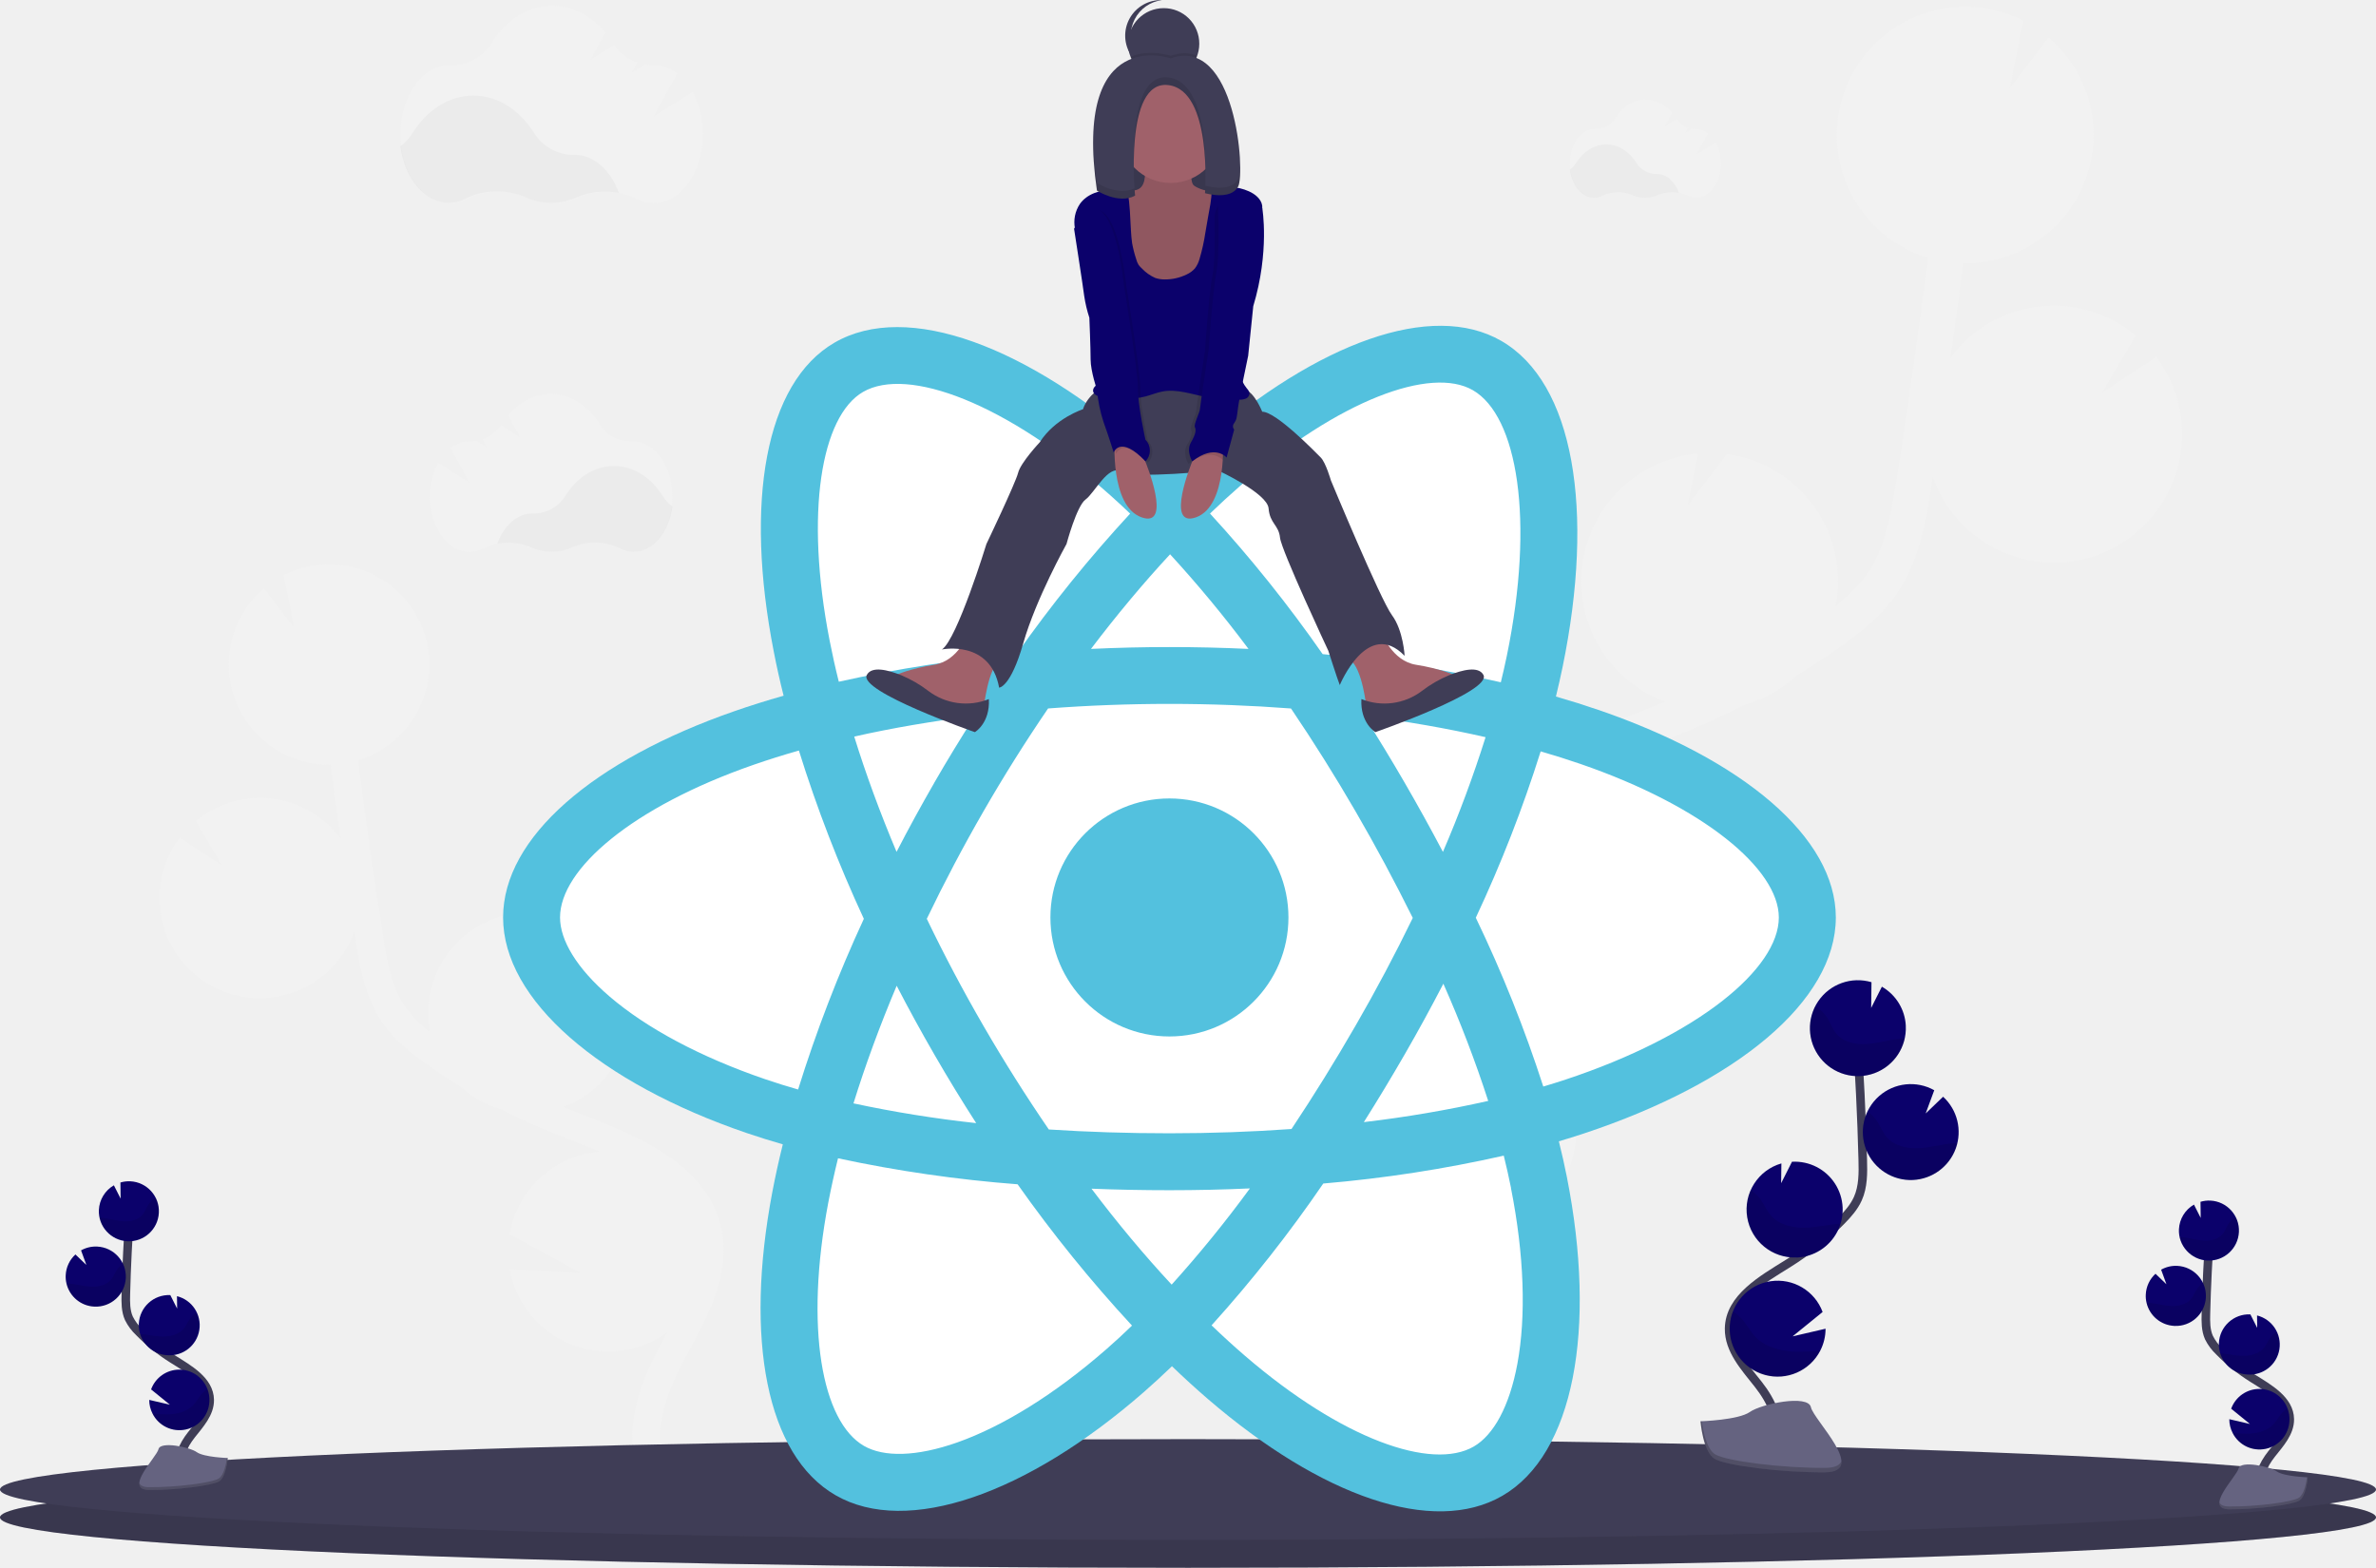
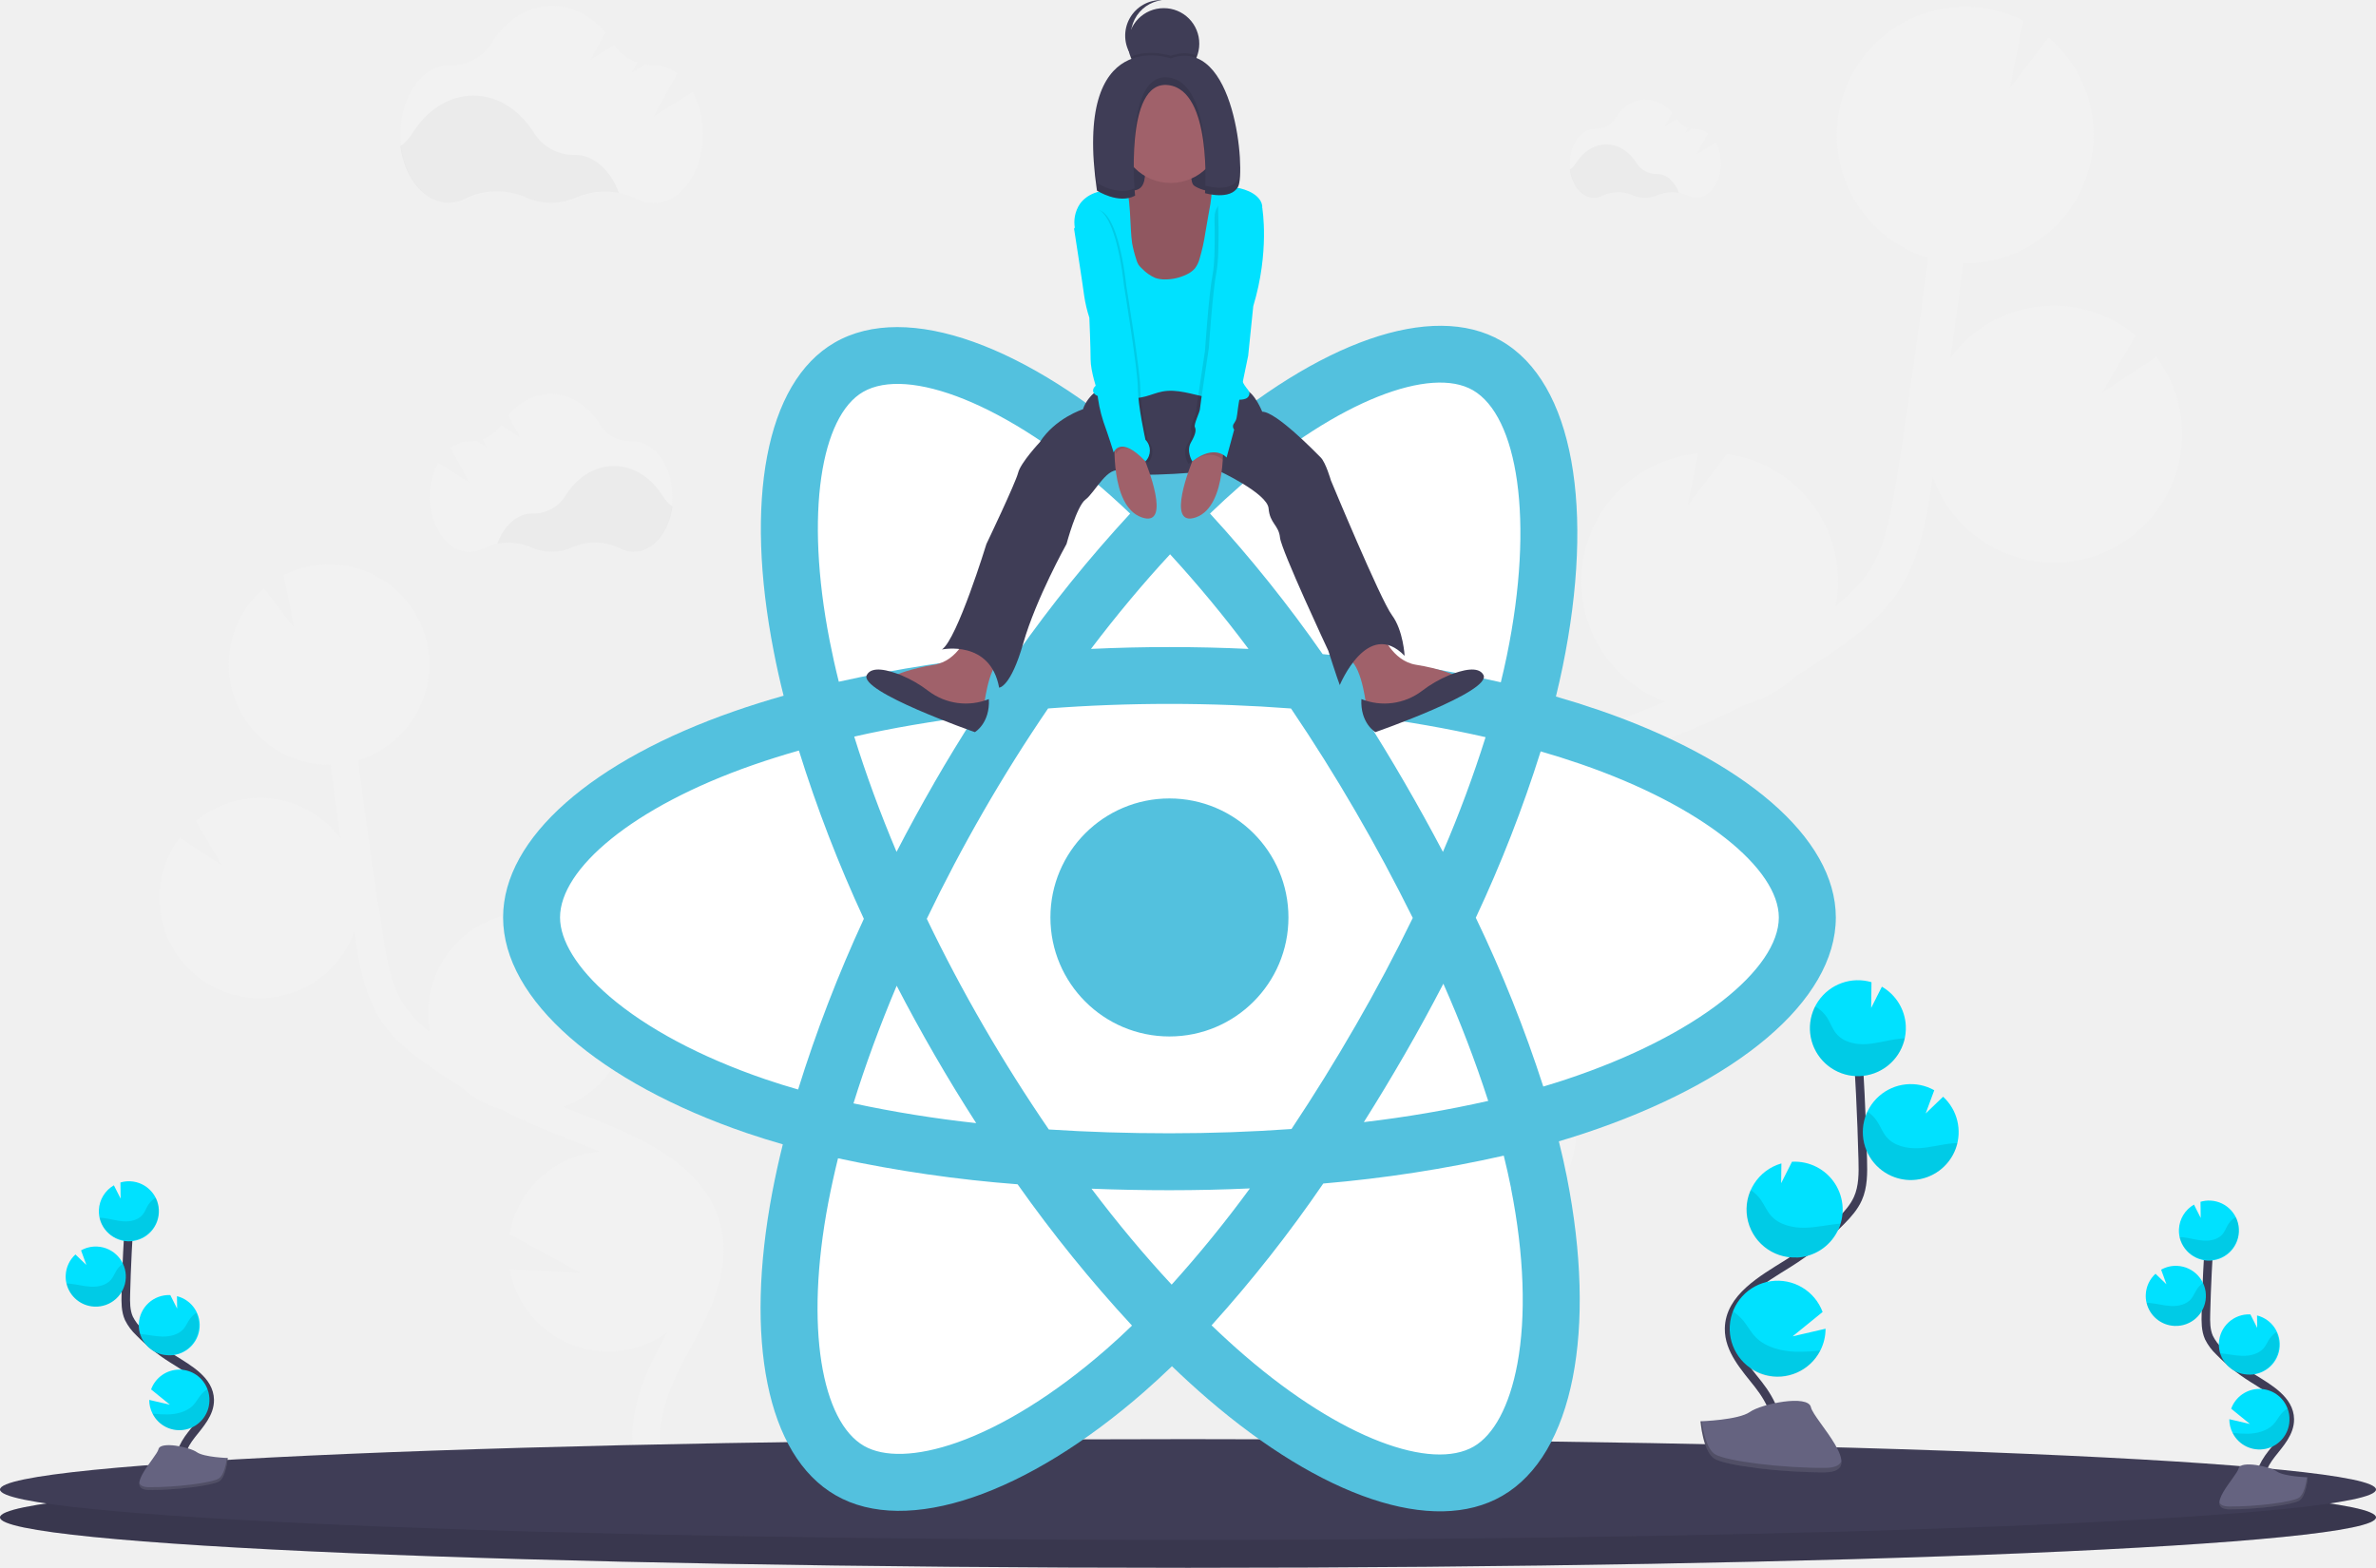
<svg xmlns="http://www.w3.org/2000/svg" id="a75d69e6-d07c-4db3-9c83-72b2470e5561" data-name="Layer 1" width="1108" height="731.18" viewBox="0 0 1108 731.18">
  <path d="M813.68,415.2l6.89-2.7c.66-.26,1.31-.54,2-.81a59.85,59.85,0,0,1,15.28-115.77l-4.8,24.2,18.22-23.92.16,0a59.87,59.87,0,0,1,51.16,67.45c-.15,1.13-.39,2.23-.6,3.34,5.61-4.43,10.87-9.32,14.81-15,8-11.54,10.71-25.76,13.47-43.17,5.47-34.48,10.4-69.34,14.84-104.18a59.83,59.83,0,0,1-42-65.36c.25-1.82.6-3.59,1-5.34.1-.44.2-.88.31-1.31.43-1.69.91-3.35,1.47-5,.09-.27.21-.52.3-.78.5-1.37,1-2.72,1.65-4,.22-.5.44-1,.67-1.47.69-1.43,1.42-2.83,2.22-4.19.27-.45.56-.88.83-1.33.62-1,1.27-2,1.94-2.93.36-.5.71-1,1.08-1.49l.27-.39,0,0a59.81,59.81,0,0,1,74.64-17l-6.24,31.49,18-23.64a59.5,59.5,0,0,1,16.32,68.62h.07c-.17.4-.38.78-.55,1.18-.33.74-.67,1.47-1,2.2-.46.93-1,1.84-1.45,2.74-.38.68-.75,1.36-1.16,2-.59,1-1.23,1.9-1.87,2.83-.38.54-.73,1.1-1.12,1.63-1,1.39-2.12,2.72-3.26,4-.4.45-.83.86-1.25,1.3-.81.86-1.62,1.71-2.48,2.52-.53.5-1.09,1-1.64,1.46-.79.7-1.6,1.38-2.43,2-.59.47-1.19.92-1.79,1.36-.87.63-1.75,1.22-2.64,1.81-.6.39-1.2.78-1.81,1.15-1,.61-2.05,1.17-3.1,1.72-.53.27-1,.57-1.59.83-1.58.77-3.2,1.48-4.85,2.11-.31.12-.64.21-.95.32-1.38.5-2.77,1-4.18,1.35-.61.17-1.23.31-1.85.46-1.15.28-2.31.54-3.48.76q-1,.18-2.07.33c-1.15.17-2.31.3-3.48.4-.69.06-1.37.12-2.07.16-1.26.06-2.53.07-3.8.06a2.08,2.08,0,0,0-.25,0q-2.82,22-5.92,44A59.82,59.82,0,0,1,1042,240.88l-15.68,26.58,25.21-16.59a59.68,59.68,0,0,1,11.5,44.16,58.76,58.76,0,0,1-4.5,15.94,59.83,59.83,0,0,1-111.19-4c-.23,1.48-.45,3-.68,4.46-2.44,15.35-5.47,34.46-16.23,50-7.29,10.56-17.33,18.36-27.09,25.22q-9.52,6.7-19.48,12.77a59.85,59.85,0,0,1-24.53,13.74q-16,8.19-32.69,14.81l-6.95,2.72c-6.25,2.44-12.65,4.94-19,7.6,1,.09,2,.17,3,.3a59.9,59.9,0,0,1,50.86,49.05l-42.31,23.11,42.18-1.89A59.16,59.16,0,0,1,843,534.54a59.87,59.87,0,0,1-82.7,11.74l2.1,3.91c1.4,2.58,2.78,5.15,4.12,7.7,18.33,34.74,19.66,64.74,3.75,84.49l-13-10.45c15.49-19.22,3.2-49.77-5.5-66.27-1.32-2.5-2.68-5-4-7.56C736,536.27,722.65,511.53,728,485.2,736,445.5,779.05,428.7,813.68,415.2Z" transform="translate(-46 -84.41)" fill="#f2f2f2" />
  <path d="M315.6,603.42l-5.38-2.11c-.52-.2-1-.43-1.54-.63a46.75,46.75,0,0,0-11.94-90.42l3.75,18.9-14.22-18.68h-.13a46.76,46.76,0,0,0-40,52.68c.12.89.31,1.74.47,2.61a55.84,55.84,0,0,1-11.56-11.73c-6.23-9-8.37-20.12-10.53-33.71C220.29,493.4,216.45,466.18,213,439a46.72,46.72,0,0,0,32.77-51.05c-.2-1.42-.47-2.8-.79-4.17l-.24-1c-.34-1.32-.71-2.62-1.15-3.88-.07-.21-.16-.41-.24-.61-.39-1.07-.82-2.12-1.28-3.15-.18-.38-.35-.77-.53-1.15-.54-1.11-1.11-2.2-1.73-3.26-.21-.36-.44-.7-.65-1-.49-.78-1-1.55-1.52-2.29-.28-.39-.55-.79-.84-1.17l-.21-.3h0a46.76,46.76,0,0,0-58.29-13.32l4.88,24.6-14.07-18.46a46.48,46.48,0,0,0-12.75,53.59h-.05c.13.31.29.61.43.92.26.58.52,1.15.8,1.72q.54,1.08,1.14,2.13c.29.54.58,1.07.9,1.59.46.75,1,1.48,1.46,2.21.3.42.57.86.88,1.27.8,1.08,1.65,2.12,2.54,3.13.31.35.65.67,1,1,.63.67,1.27,1.33,1.94,2,.41.4.85.77,1.28,1.14q.93.83,1.89,1.59c.46.36.93.71,1.4,1.06.68.49,1.37,1,2.06,1.41.47.31.94.61,1.42.9.79.48,1.6.91,2.42,1.34.42.22.82.45,1.24.66,1.24.6,2.5,1.15,3.79,1.64.24.1.5.16.74.25,1.07.39,2.16.75,3.27,1.06.47.13,1,.24,1.44.35.9.22,1.8.43,2.72.6l1.61.26c.9.13,1.81.23,2.72.31.54.05,1.07.09,1.62.12,1,.05,2,.06,3,.05h.19q2.2,17.22,4.62,34.41a46.71,46.71,0,0,0-67.48-8.14L149.49,488l-19.68-12.95a46.57,46.57,0,0,0-9,34.49A45.8,45.8,0,0,0,124.34,522a46.73,46.73,0,0,0,86.84-3.12c.18,1.15.35,2.32.53,3.48,1.9,12,4.27,26.92,12.67,39.08,5.7,8.24,13.54,14.33,21.16,19.69q7.44,5.24,15.21,10a46.88,46.88,0,0,0,19.16,10.74c8.32,4.26,16.84,8.14,25.54,11.56l5.42,2.13c4.88,1.9,9.88,3.85,14.81,5.93-.78.07-1.57.13-2.36.24A46.77,46.77,0,0,0,283.6,660l33,18-32.94-1.47a46.78,46.78,0,0,0,73.57,29.2c-.55,1-1.09,2-1.64,3.05-1.09,2-2.17,4-3.22,6-14.31,27.13-15.35,50.57-2.92,66l10.13-8.16c-12.1-15-2.5-38.87,4.3-51.76,1-1.95,2.09-3.92,3.16-5.9,9.19-17,19.61-36.37,15.46-56.94C376.29,627.08,342.64,614,315.6,603.42Z" transform="translate(-46 -84.41)" fill="#f2f2f2" />
  <ellipse cx="554" cy="707.68" rx="554" ry="23.5" fill="#3f3d56" />
  <ellipse cx="554" cy="707.68" rx="554" ry="23.5" opacity="0.1" />
  <ellipse cx="554" cy="694.68" rx="554" ry="23.5" fill="#3f3d56" />
  <path d="M131,770.73c-3-5.51.4-12.26,4.28-17.18s8.61-10,8.51-16.29c-.14-9-9.7-14.31-17.33-19.08a84.78,84.78,0,0,1-15.56-12.51,23,23,0,0,1-4.78-6.4c-1.58-3.52-1.53-7.52-1.43-11.38q.5-19.26,1.9-38.48" transform="translate(-46 -84.41)" fill="none" stroke="#3f3d56" stroke-miterlimit="10" stroke-width="4" />
-   <path d="M92.11,648.7a14,14,0,0,1,7-11.49l3.14,6.21-.09-7.52a13.86,13.86,0,0,1,4.62-.56A14,14,0,1,1,92.11,648.7Z" transform="translate(-46 -84.41)" fill="#0b016b" />
-   <path d="M117.14,743.7a14,14,0,0,0,26.5-5.76,13.82,13.82,0,0,0-.91-5.69,14,14,0,0,0-26.27.15l8.77,7.13-9.64-2.24A13.89,13.89,0,0,0,117.14,743.7Z" transform="translate(-46 -84.41)" fill="#0b016b" />
-   <path d="M124.07,716.45a14,14,0,0,0,4.46-27.54l.07,5.79-3.18-6.29h0a14,14,0,0,0-1.31,28.05Z" transform="translate(-46 -84.41)" fill="#0b016b" />
-   <path d="M90,693.78a14,14,0,0,0,1.32-28,13.88,13.88,0,0,0-7.52,1.78l2.48,6.8-5.11-4.9a14,14,0,0,0-4.53,9.69A13.33,13.33,0,0,0,77,683,14,14,0,0,0,90,693.78Z" transform="translate(-46 -84.41)" fill="#0b016b" />
+   <path d="M92.11,648.7a14,14,0,0,1,7-11.49l3.14,6.21-.09-7.52a13.86,13.86,0,0,1,4.62-.56A14,14,0,1,1,92.11,648.7Z" transform="translate(-46 -84.41)" fill="#00e1ff" />
+   <path d="M117.14,743.7a14,14,0,0,0,26.5-5.76,13.82,13.82,0,0,0-.91-5.69,14,14,0,0,0-26.27.15l8.77,7.13-9.64-2.24A13.89,13.89,0,0,0,117.14,743.7Z" transform="translate(-46 -84.41)" fill="#00e1ff" />
+   <path d="M124.07,716.45a14,14,0,0,0,4.46-27.54l.07,5.79-3.18-6.29h0a14,14,0,0,0-1.31,28.05Z" transform="translate(-46 -84.41)" fill="#00e1ff" />
+   <path d="M90,693.78a14,14,0,0,0,1.32-28,13.88,13.88,0,0,0-7.52,1.78l2.48,6.8-5.11-4.9a14,14,0,0,0-4.53,9.69A13.33,13.33,0,0,0,77,683,14,14,0,0,0,90,693.78Z" transform="translate(-46 -84.41)" fill="#00e1ff" />
  <path d="M94,652.44c3.24.36,6.39,1.37,9.64,1.57s6.82-.58,8.88-3.1c1.11-1.37,1.66-3.09,2.59-4.57a10.08,10.08,0,0,1,3.54-3.33,14,14,0,1,1-26.24,9.32C92.94,652.35,93.47,652.39,94,652.44Z" transform="translate(-46 -84.41)" opacity="0.1" />
  <path d="M90,693.78a14,14,0,0,0,13.35-20,10.4,10.4,0,0,0-2.82,2.83c-1,1.51-1.61,3.25-2.78,4.64-2.19,2.57-5.92,3.41-9.31,3.25s-6.66-1.11-10-1.42c-.47,0-.94-.08-1.41-.09A14,14,0,0,0,90,693.78Z" transform="translate(-46 -84.41)" opacity="0.1" />
  <path d="M124.07,716.45a14,14,0,0,0,13.47-19.76,11.36,11.36,0,0,0-3,2.85c-1.09,1.54-1.77,3.31-3,4.73-2.36,2.64-6.34,3.57-9.93,3.48s-6.82-.93-10.28-1.19A14,14,0,0,0,124.07,716.45Z" transform="translate(-46 -84.41)" opacity="0.1" />
  <path d="M117.14,743.7a14,14,0,0,0,26.5-5.76,13.82,13.82,0,0,0-.91-5.69,14,14,0,0,0-3.08,2.74c-1.34,1.63-2.21,3.47-3.76,5-2.87,2.82-7.5,4-11.62,4.09A62.35,62.35,0,0,1,117.14,743.7Z" transform="translate(-46 -84.41)" opacity="0.1" />
  <path d="M152.19,764.39s-11.08-.34-14.41-2.72-17-5.22-17.87-1.4-16.65,19-4.14,19.06,29.06-2,32.39-4S152.19,764.39,152.19,764.39Z" transform="translate(-46 -84.41)" fill="#656380" />
  <path d="M115.54,778c12.51.1,29.06-2,32.4-4,2.53-1.54,3.54-7.09,3.88-9.65l.37,0s-.7,8.93-4,11-19.89,4.08-32.39,4c-3.61,0-4.86-1.31-4.79-3.22C111.48,777.26,112.86,778,115.54,778Z" transform="translate(-46 -84.41)" opacity="0.2" />
  <path d="M1101,779.73c-3-5.51.4-12.26,4.28-17.18s8.61-10,8.51-16.29c-.14-9-9.7-14.31-17.33-19.08a84.78,84.78,0,0,1-15.56-12.51,23,23,0,0,1-4.78-6.4c-1.58-3.52-1.53-7.52-1.43-11.38q.49-19.26,1.9-38.48" transform="translate(-46 -84.41)" fill="none" stroke="#3f3d56" stroke-miterlimit="10" stroke-width="4" />
-   <path d="M1062.11,657.7a14,14,0,0,1,7-11.49l3.14,6.21-.09-7.52a13.86,13.86,0,0,1,4.62-.56,14,14,0,1,1-14.68,13.36Z" transform="translate(-46 -84.41)" fill="#0b016b" />
-   <path d="M1087.14,752.7a14,14,0,0,0,26.5-5.76,13.82,13.82,0,0,0-.91-5.69,14,14,0,0,0-26.27.15l8.77,7.13-9.64-2.24A13.89,13.89,0,0,0,1087.14,752.7Z" transform="translate(-46 -84.41)" fill="#0b016b" />
-   <path d="M1094.07,725.45a14,14,0,0,0,4.46-27.54l.07,5.79-3.18-6.29h0a14,14,0,0,0-1.31,28.05Z" transform="translate(-46 -84.41)" fill="#0b016b" />
-   <path d="M1060,702.78a14,14,0,0,0,1.32-28,13.88,13.88,0,0,0-7.52,1.78l2.48,6.8-5.11-4.9a14,14,0,0,0-4.53,9.69A13.33,13.33,0,0,0,1047,692,14,14,0,0,0,1060,702.78Z" transform="translate(-46 -84.41)" fill="#0b016b" />
+   <path d="M1062.11,657.7a14,14,0,0,1,7-11.49l3.14,6.21-.09-7.52a13.86,13.86,0,0,1,4.62-.56,14,14,0,1,1-14.68,13.36Z" transform="translate(-46 -84.41)" fill="#00e1ff" />
+   <path d="M1087.14,752.7a14,14,0,0,0,26.5-5.76,13.82,13.82,0,0,0-.91-5.69,14,14,0,0,0-26.27.15l8.77,7.13-9.64-2.24A13.89,13.89,0,0,0,1087.14,752.7Z" transform="translate(-46 -84.41)" fill="#00e1ff" />
+   <path d="M1094.07,725.45a14,14,0,0,0,4.46-27.54l.07,5.79-3.18-6.29h0a14,14,0,0,0-1.31,28.05Z" transform="translate(-46 -84.41)" fill="#00e1ff" />
+   <path d="M1060,702.78a14,14,0,0,0,1.32-28,13.88,13.88,0,0,0-7.52,1.78l2.48,6.8-5.11-4.9a14,14,0,0,0-4.53,9.69A13.33,13.33,0,0,0,1047,692,14,14,0,0,0,1060,702.78Z" transform="translate(-46 -84.41)" fill="#00e1ff" />
  <path d="M1064,661.44c3.24.36,6.39,1.37,9.64,1.57s6.82-.58,8.88-3.1c1.11-1.37,1.66-3.09,2.59-4.57a10.08,10.08,0,0,1,3.54-3.33,14,14,0,1,1-26.24,9.32C1062.94,661.35,1063.47,661.39,1064,661.44Z" transform="translate(-46 -84.41)" opacity="0.1" />
  <path d="M1060,702.78a14,14,0,0,0,13.35-20,10.4,10.4,0,0,0-2.82,2.83c-1,1.51-1.61,3.25-2.78,4.64-2.19,2.57-5.92,3.41-9.31,3.25s-6.66-1.11-10-1.42c-.47,0-.94-.08-1.41-.09A14,14,0,0,0,1060,702.78Z" transform="translate(-46 -84.41)" opacity="0.1" />
  <path d="M1094.07,725.45a14,14,0,0,0,13.47-19.76,11.36,11.36,0,0,0-3,2.85c-1.09,1.54-1.77,3.31-3,4.73-2.36,2.64-6.34,3.57-9.93,3.48s-6.82-.93-10.28-1.19A14,14,0,0,0,1094.07,725.45Z" transform="translate(-46 -84.41)" opacity="0.1" />
  <path d="M1087.14,752.7a14,14,0,0,0,26.5-5.76,13.82,13.82,0,0,0-.91-5.69,14,14,0,0,0-3.08,2.74c-1.34,1.63-2.21,3.47-3.76,5-2.87,2.82-7.5,4-11.62,4.09A62.35,62.35,0,0,1,1087.14,752.7Z" transform="translate(-46 -84.41)" opacity="0.1" />
  <path d="M1122.19,773.39s-11.08-.34-14.41-2.72-17-5.22-17.87-1.4-16.65,19-4.14,19.06,29.06-2,32.39-4S1122.19,773.39,1122.19,773.39Z" transform="translate(-46 -84.41)" fill="#656380" />
  <path d="M1085.54,787c12.51.1,29.06-2,32.4-4,2.53-1.54,3.54-7.09,3.88-9.65l.37,0s-.7,8.93-4,11-19.89,4.08-32.39,4c-3.61,0-4.86-1.31-4.79-3.22C1081.48,786.26,1082.86,787,1085.54,787Z" transform="translate(-46 -84.41)" opacity="0.2" />
  <path d="M791.57,415.56q-9.92-3.4-20-6.3,1.66-6.79,3.09-13.65c15.14-73.51,5.24-132.73-28.57-152.22-32.42-18.7-85.44.8-139,47.39q-7.92,6.92-15.47,14.2-5.07-4.85-10.3-9.51C525.21,245.64,469,224.65,435.18,244.2c-32.39,18.75-42,74.42-28.35,144.09q2,10.35,4.59,20.58c-7.95,2.26-15.64,4.67-23,7.24C322.63,439,280.61,475,280.61,512.29c0,38.51,45.11,77.14,113.64,100.56q8.34,2.83,16.8,5.26-2.74,11-4.88,22.18c-13,68.46-2.84,122.82,29.46,141.45C469,801,525,781.2,579.52,733.54c4.31-3.77,8.63-7.77,13-11.95q8.18,7.89,16.79,15.32c52.82,45.45,105,63.81,137.26,45.12,33.33-19.29,44.16-77.69,30.1-148.73q-1.6-8.14-3.73-16.61,5.91-1.74,11.56-3.61c71.24-23.6,117.6-61.76,117.6-100.79,0-37.43-43.38-73.62-110.5-96.73Z" transform="translate(-46 -84.41)" fill="#53c1de" />
  <path d="M776.12,587.88c-3.4,1.13-6.88,2.21-10.44,3.27a621.6,621.6,0,0,0-31.47-78.73,623.06,623.06,0,0,0,30.25-77.58c6.35,1.84,12.53,3.78,18.47,5.83,57.51,19.79,92.59,49.06,92.59,71.62,0,24-37.89,55.21-99.4,75.59ZM750.6,638.46c6.22,31.41,7.1,59.81,3,82-3.7,19.95-11.14,33.25-20.34,38.58-19.59,11.33-61.47-3.4-106.64-42.27q-7.77-6.69-15.63-14.25a624.23,624.23,0,0,0,52.09-66.14,620.2,620.2,0,0,0,84.17-13q1.9,7.68,3.37,15ZM492.48,757.1c-19.14,6.76-34.38,6.95-43.59,1.64-19.6-11.31-27.75-55-16.63-113.5q2-10.37,4.53-20.63a625.79,625.79,0,0,0,83.75,12.13,645.09,645.09,0,0,0,53.35,65.9q-5.79,5.61-11.84,10.91c-24.11,21.08-48.28,36-69.57,43.55ZM402.84,587.73c-30.31-10.36-55.33-23.82-72.49-38.5-15.41-13.2-23.19-26.31-23.19-36.94,0-22.63,33.74-51.5,90-71.11q10.6-3.69,21.39-6.73a637.08,637.08,0,0,0,30.29,78.48,646.29,646.29,0,0,0-30.66,79.6Q410.44,590.32,402.84,587.73Zm30.05-204.54c-11.68-59.69-3.93-104.72,15.59-116,20.79-12,66.76,5.12,115.22,48.15,3.1,2.75,6.21,5.63,9.32,8.6a635.89,635.89,0,0,0-52.93,65.52,648.42,648.42,0,0,0-82.93,12.89q-2.39-9.52-4.27-19.15ZM701,449.38q-9.11-15.74-18.89-31.08c19.83,2.51,38.82,5.83,56.66,9.91a565.54,565.54,0,0,1-19.89,53.51q-8.61-16.35-17.88-32.34ZM591.64,342.91a569.3,569.3,0,0,1,36.57,44.14q-36.71-1.73-73.45,0c12.07-15.92,24.44-30.72,36.88-44.13Zm-110,106.65q-9.15,15.87-17.55,32.14c-7.73-18.33-14.34-36.36-19.74-53.77,17.73-4,36.64-7.21,56.34-9.68Q490.77,433.69,481.62,449.56Zm19.61,158.65A564.64,564.64,0,0,1,444,599c5.49-17.71,12.25-36.13,20.15-54.86q8.43,16.29,17.61,32.16Q491.1,592.49,501.23,608.21Zm91.14,75.33C579.79,670,567.24,655,555,638.79q17.85.71,36.36.71,19,0,37.51-.84A563.94,563.94,0,0,1,592.37,683.54ZM719.08,543.19A562.82,562.82,0,0,1,740,597.85a561.35,561.35,0,0,1-58,9.89q9.85-15.63,19.08-31.63,9.38-16.26,18-32.92Zm-41,19.66q-14.12,24.52-29.81,48.1c-18.44,1.32-37.49,2-56.91,2s-38.15-.6-56.27-1.78Q519,587.67,504.7,563t-26.51-50.08q12.27-25.53,26.43-50.1h0q14.14-24.56,30.13-48c18.49-1.4,37.43-2.13,56.59-2.13s38.22.74,56.69,2.14q15.81,23.37,30,47.81t26.79,49.87q-12.45,25.62-26.71,50.3Zm54.77-296.46c20.81,12,28.9,60.4,15.83,123.87q-1.29,6.19-2.8,12.35a635.74,635.74,0,0,0-83.09-13.13,625.16,625.16,0,0,0-52.53-65.56q7-6.74,14.29-13.11c45.88-39.93,88.76-55.69,108.3-44.42Z" transform="translate(-46 -84.41)" fill="#fff" />
  <path d="M591.34,456.79a55.5,55.5,0,1,1-55.5,55.5,55.49,55.49,0,0,1,55.5-55.5" transform="translate(-46 -84.41)" fill="#53c1de" />
  <path d="M605.26,104.81a16.6,16.6,0,1,1-16.6-16.6A16.52,16.52,0,0,1,605.26,104.81Z" transform="translate(-46 -84.41)" fill="#3f3d56" />
  <path d="M575.4,109a16.62,16.62,0,0,1,12.49-24.54,16.6,16.6,0,1,0,1.41,33.07A16.6,16.6,0,0,1,575.4,109Z" transform="translate(-46 -84.41)" fill="#3f3d56" />
  <rect x="521.91" y="43.52" width="44.47" height="69.37" fill="#3f3d56" />
  <rect x="521.91" y="43.52" width="44.47" height="69.37" opacity="0.1" />
  <path d="M497.66,379.61s-4.75,13.05-16,14.83-17.79,4.74-17.79,4.74l26.68,17.19,14.23-1.78s1.78-18.38,7.71-22.53S497.66,379.61,497.66,379.61Z" transform="translate(-46 -84.41)" fill="#a0616a" />
  <path d="M690.34,379.61s4.75,13.05,16,14.83,17.79,4.74,17.79,4.74l-26.68,17.19-14.23-1.78s-1.78-18.38-7.71-22.53S690.34,379.61,690.34,379.61Z" transform="translate(-46 -84.41)" fill="#a0616a" />
  <path d="M560.5,264.59s-7.11,3.56-9.48,10.68c0,0-13,4.15-20.16,15.41,0,0-8.9,9.49-10.08,14.23S506,338.11,506,338.11s-13.64,44.47-20.75,49.21c0,0,22.53-4.74,26.68,17.79,0,0,5.33,0,11.26-20.75s20.16-46.25,20.16-46.25,4.74-17.78,8.89-20.75,10.67-16.6,16.6-13,45.06-.6,45.06-.6S637,314.4,637.58,321.51s4.74,7.71,5.33,13.64,22.53,52.76,22.53,52.76,4.15,13,5.34,16c0,0,13-31.42,30.24-13.63,0,0-.6-11.86-5.93-19s-28.46-62.84-28.46-62.84-2.37-8.3-4.74-10.67-20.76-21.35-27.28-21.35c0,0-3.55-8.89-7.7-10.08Z" transform="translate(-46 -84.41)" fill="#3f3d56" />
  <path d="M507.14,410.44a28.89,28.89,0,0,1-28.22-3.79,56.37,56.37,0,0,0-12.59-7.3c-6.29-2.54-13.81-4.42-16.1-.17-4.15,7.71,50.39,26.68,50.39,26.68S507.74,421.71,507.14,410.44Z" transform="translate(-46 -84.41)" fill="#3f3d56" />
  <path d="M680.86,410.44a28.89,28.89,0,0,0,28.22-3.79,56.37,56.37,0,0,1,12.59-7.3c6.29-2.54,13.81-4.42,16.1-.17,4.15,7.71-50.39,26.68-50.39,26.68S680.26,421.71,680.86,410.44Z" transform="translate(-46 -84.41)" fill="#3f3d56" />
  <path d="M579.88,167.08c-.22,2.06-.9,4.29-2.66,5.38-1.44.9-3.26.83-4.92,1.17a11.46,11.46,0,0,0-7.82,6.77,17.51,17.51,0,0,0-.75,10.55,39.22,39.22,0,0,0,1.52,5.06c1.74,4.92,3.84,9.8,7.09,13.89a59,59,0,0,0,9.3,8.77c2.11,1.72,4.29,3.47,6.89,4.28a21.75,21.75,0,0,0,5.4.72c2.25.1,4.65.17,6.6-.95,3-1.73,3.89-5.55,5.52-8.62,1.38-2.6,3.44-4.81,4.73-7.46a29.49,29.49,0,0,0,2-6.52l2.77-12.3c1-4.47,1.92-9.51-.59-13.34a2.28,2.28,0,0,0-.74-.77,2.79,2.79,0,0,0-1.52-.15,16.44,16.44,0,0,1-9.15-2.09,3.93,3.93,0,0,1-1.15-.9,4.72,4.72,0,0,1-.7-2.12,22.2,22.2,0,0,0-1.28-4.45,3,3,0,0,0-.87-1.34,3.15,3.15,0,0,0-1.41-.47,114.47,114.47,0,0,0-12.93-1.35c-1.42-.07-3.56-.64-4.54.62S580,165.58,579.88,167.08Z" transform="translate(-46 -84.41)" fill="#a0616a" />
  <path d="M579.88,167.08c-.22,2.06-.9,4.29-2.66,5.38-1.44.9-3.26.83-4.92,1.17a11.46,11.46,0,0,0-7.82,6.77,17.51,17.51,0,0,0-.75,10.55,39.22,39.22,0,0,0,1.52,5.06c1.74,4.92,3.84,9.8,7.09,13.89a59,59,0,0,0,9.3,8.77c2.11,1.72,4.29,3.47,6.89,4.28a21.75,21.75,0,0,0,5.4.72c2.25.1,4.65.17,6.6-.95,3-1.73,3.89-5.55,5.52-8.62,1.38-2.6,3.44-4.81,4.73-7.46a29.49,29.49,0,0,0,2-6.52l2.77-12.3c1-4.47,1.92-9.51-.59-13.34a2.28,2.28,0,0,0-.74-.77,2.79,2.79,0,0,0-1.52-.15,16.44,16.44,0,0,1-9.15-2.09,3.93,3.93,0,0,1-1.15-.9,4.72,4.72,0,0,1-.7-2.12,22.2,22.2,0,0,0-1.28-4.45,3,3,0,0,0-.87-1.34,3.15,3.15,0,0,0-1.41-.47,114.47,114.47,0,0,0-12.93-1.35c-1.42-.07-3.56-.64-4.54.62S580,165.58,579.88,167.08Z" transform="translate(-46 -84.41)" opacity="0.1" />
-   <path d="M571.85,174.15a26.93,26.93,0,0,0-7.13-1.12c-5.72-.14-11.84,1.83-15.14,6.5A15.34,15.34,0,0,0,547.29,191a23.57,23.57,0,0,0,5.2,10.66,32,32,0,0,1,4,5.24c1.58,3,1.63,6.59,2.06,10,1,8.12,4.46,15.75,5.83,23.82s.19,17.42-6.18,22.55c-1.07.86-2.37,1.77-2.46,3.14-.14,2.19,2.71,3.12,4.9,3.33,6.55.62,13.27,1.23,19.63-.46,2.63-.7,5.17-1.79,7.85-2.29,6.8-1.27,13.64,1.34,20.45,2.59a90.61,90.61,0,0,0,14.91,1.21,7.94,7.94,0,0,0,3.43-.45,2.75,2.75,0,0,0,1.74-2.74,4.76,4.76,0,0,0-1.18-2c-3.44-4.25-4.49-9.9-5.43-15.29l-3.15-18.11c-1.69-9.68-3.26-20.2,1.32-28.89,3.29-6.25,9.36-10.65,12.83-16.8a9.84,9.84,0,0,0,1.55-6.28c-.52-3.09-3.31-5.3-6.17-6.59A23.21,23.21,0,0,0,611,173c.1,4.33-1,8.71-1.71,13l-1.21,7a88.83,88.83,0,0,1-2.71,12.2,12.85,12.85,0,0,1-2.17,4.42,11.43,11.43,0,0,1-3.83,2.79,22.83,22.83,0,0,1-10.14,2.32,13.54,13.54,0,0,1-4.48-.69,19,19,0,0,1-6.17-4.34,10.11,10.11,0,0,1-1.63-1.77,9.93,9.93,0,0,1-1.11-2.67,55.42,55.42,0,0,1-1.91-7.48c-.3-1.94-.4-3.91-.54-5.87C573,186.12,573,179.72,571.85,174.15Z" transform="translate(-46 -84.41)" fill="#0b016b" />
+   <path d="M571.85,174.15a26.93,26.93,0,0,0-7.13-1.12c-5.72-.14-11.84,1.83-15.14,6.5A15.34,15.34,0,0,0,547.29,191a23.57,23.57,0,0,0,5.2,10.66,32,32,0,0,1,4,5.24c1.58,3,1.63,6.59,2.06,10,1,8.12,4.46,15.75,5.83,23.82s.19,17.42-6.18,22.55c-1.07.86-2.37,1.77-2.46,3.14-.14,2.19,2.71,3.12,4.9,3.33,6.55.62,13.27,1.23,19.63-.46,2.63-.7,5.17-1.79,7.85-2.29,6.8-1.27,13.64,1.34,20.45,2.59a90.61,90.61,0,0,0,14.91,1.21,7.94,7.94,0,0,0,3.43-.45,2.75,2.75,0,0,0,1.74-2.74,4.76,4.76,0,0,0-1.18-2c-3.44-4.25-4.49-9.9-5.43-15.29l-3.15-18.11c-1.69-9.68-3.26-20.2,1.32-28.89,3.29-6.25,9.36-10.65,12.83-16.8a9.84,9.84,0,0,0,1.55-6.28c-.52-3.09-3.31-5.3-6.17-6.59A23.21,23.21,0,0,0,611,173c.1,4.33-1,8.71-1.71,13l-1.21,7a88.83,88.83,0,0,1-2.71,12.2,12.85,12.85,0,0,1-2.17,4.42,11.43,11.43,0,0,1-3.83,2.79,22.83,22.83,0,0,1-10.14,2.32,13.54,13.54,0,0,1-4.48-.69,19,19,0,0,1-6.17-4.34,10.11,10.11,0,0,1-1.63-1.77,9.93,9.93,0,0,1-1.11-2.67,55.42,55.42,0,0,1-1.91-7.48c-.3-1.94-.4-3.91-.54-5.87C573,186.12,573,179.72,571.85,174.15Z" transform="translate(-46 -84.41)" fill="#00e1ff" />
  <path d="M565.84,288.9s-2.37,31.43,12.45,36.76,1.78-26.09,1.78-26.09l-4.75-9.48Z" transform="translate(-46 -84.41)" fill="#a0616a" />
  <path d="M616.23,288.9s2.37,31.43-12.45,36.76S602,299.57,602,299.57l4.75-9.48Z" transform="translate(-46 -84.41)" fill="#a0616a" />
  <path d="M552.79,184l-4.74,7.71s4.15,26.68,4.74,31.42a62.2,62.2,0,0,0,2.38,10.08s.59,14.23.59,19.57,3,14.23,3,14.23a64.82,64.82,0,0,0,3,14.82c2.37,6.52,4.74,14.23,4.74,14.23s3-8.3,14.82,4.15a7.18,7.18,0,0,0,0-10.08s-3.55-16-3.55-24.31-6.53-48-6.53-48S567,172.7,552.79,184Z" transform="translate(-46 -84.41)" opacity="0.1" />
-   <path d="M551.61,183.37l-4.74,7.71s4.15,26.68,4.74,31.42A61.84,61.84,0,0,0,554,232.58s.59,14.23.59,19.56,3,14.23,3,14.23a64.53,64.53,0,0,0,3,14.82c2.37,6.53,4.75,14.23,4.75,14.23s3-8.3,14.82,4.15a7.18,7.18,0,0,0,0-10.07s-3.56-16-3.56-24.31-6.52-48-6.52-48S565.84,172.1,551.61,183.37Z" transform="translate(-46 -84.41)" fill="#0b016b" />
+   <path d="M551.61,183.37l-4.74,7.71s4.15,26.68,4.74,31.42A61.84,61.84,0,0,0,554,232.58s.59,14.23.59,19.56,3,14.23,3,14.23a64.53,64.53,0,0,0,3,14.82c2.37,6.53,4.75,14.23,4.75,14.23s3-8.3,14.82,4.15a7.18,7.18,0,0,0,0-10.07s-3.56-16-3.56-24.31-6.52-48-6.52-48S565.84,172.1,551.61,183.37Z" transform="translate(-46 -84.41)" fill="#00e1ff" />
  <path d="M629.87,179.22l3,3.53s3.49,20.18-4.22,45.68l-2.37,23.12s-4.15,19.57-4.74,24.31-.59,5.33-1.78,7.11a2.29,2.29,0,0,0,0,3l-3.56,13s-5.33-6.52-16,1.78c0,0-3-4.74-.6-8.89s2.37-5.93,1.78-7.12,2.37-7.11,2.37-8.3S607.93,248,607.93,248s1.78-26.68,3.56-35.57c1.09-5.47,1.07-17.66.88-26.24-.19-8.94,10.63-13.78,17-7.5C629.52,178.85,629.7,179,629.87,179.22Z" transform="translate(-46 -84.41)" opacity="0.1" />
-   <path d="M631.65,178l3,3.53s3.49,20.19-4.22,45.68l-2.37,23.12s-4.15,19.57-4.74,24.31-.6,5.34-1.78,7.12a2.28,2.28,0,0,0,0,3L618,297.8s-5.33-6.53-16,1.77c0,0-3-4.74-.59-8.89s2.37-5.93,1.78-7.11,2.37-7.12,2.37-8.3,4.15-28.46,4.15-28.46,1.78-26.68,3.56-35.58.59-35.57.59-35.57S623.35,169.14,631.65,178Z" transform="translate(-46 -84.41)" fill="#0b016b" />
+   <path d="M631.65,178l3,3.53s3.49,20.19-4.22,45.68l-2.37,23.12s-4.15,19.57-4.74,24.31-.6,5.34-1.78,7.12a2.28,2.28,0,0,0,0,3L618,297.8s-5.33-6.53-16,1.77c0,0-3-4.74-.59-8.89s2.37-5.93,1.78-7.11,2.37-7.12,2.37-8.3,4.15-28.46,4.15-28.46,1.78-26.68,3.56-35.58.59-35.57.59-35.57S623.35,169.14,631.65,178Z" transform="translate(-46 -84.41)" fill="#00e1ff" />
  <circle cx="545.92" cy="61.61" r="23.72" fill="#a0616a" />
  <path d="M604.29,110.41a16.6,16.6,0,0,1-31.09.44c9.26-3.73,18.72-.41,18.72-.41C596.65,108.78,600.75,108.93,604.29,110.41Z" transform="translate(-46 -84.41)" opacity="0.1" />
  <path d="M591.92,111.63s-45.65-16-34.38,61.66c0,0,10.08,6.52,17.78,2.37,0,0-5.33-53.95,15.42-51.58s17.19,50.4,17.19,50.4,11.86,3.55,15.42-3S622.16,101,591.92,111.63Z" transform="translate(-46 -84.41)" fill="#3f3d56" />
  <path d="M590.74,120.52c-14.24-1.62-16.2,23.27-16,39.05.17-15.69,2.81-37,16-35.49,14.81,1.69,17.24,26.66,17.41,40.8C608.32,151.9,606.9,122.37,590.74,120.52Z" transform="translate(-46 -84.41)" opacity="0.1" />
  <path d="M557.54,169.73a159.38,159.38,0,0,1-1.77-20.53,152.12,152.12,0,0,0,1.77,24.09s10.08,6.52,17.78,2.37c0,0-.12-1.28-.26-3.43C567.39,176.1,557.54,169.73,557.54,169.73Z" transform="translate(-46 -84.41)" opacity="0.1" />
  <path d="M623.35,168c-3.32,6.08-13.83,3.41-15.25,3-.07,2.2-.17,3.52-.17,3.52s11.86,3.55,15.42-3c.73-1.34,1.11-5.13,1-10.2C624.25,164.57,623.9,167,623.35,168Z" transform="translate(-46 -84.41)" opacity="0.1" />
  <path d="M872.73,757.37c4.74-8.78-.64-19.54-6.82-27.37s-13.73-16-13.57-26c.23-14.35,15.45-22.81,27.62-30.42a134.77,134.77,0,0,0,24.79-19.93c3-3.05,5.87-6.31,7.62-10.21,2.52-5.6,2.45-12,2.29-18.12q-.79-30.71-3-61.34" transform="translate(-46 -84.41)" fill="none" stroke="#3f3d56" stroke-miterlimit="10" stroke-width="4" />
-   <path d="M934.74,562.9a22.31,22.31,0,0,0-11.16-18.32l-5,9.9.15-12a22.37,22.37,0,1,0,16,20.41Z" transform="translate(-46 -84.41)" fill="#0b016b" />
-   <path d="M894.86,714.29a22.36,22.36,0,1,1,1.08-18l-14,11.37,15.37-3.57A22.25,22.25,0,0,1,894.86,714.29Z" transform="translate(-46 -84.41)" fill="#0b016b" />
-   <path d="M883.81,670.86A22.37,22.37,0,0,1,876.72,627l-.12,9.22,5.06-10h.06a22.37,22.37,0,1,1,2.09,44.69Z" transform="translate(-46 -84.41)" fill="#0b016b" />
-   <path d="M938.11,634.73A22.37,22.37,0,1,1,948,592.87l-4,10.83,8.13-7.8a22.37,22.37,0,0,1-14.07,38.83Z" transform="translate(-46 -84.41)" fill="#0b016b" />
+   <path d="M934.74,562.9a22.31,22.31,0,0,0-11.16-18.32l-5,9.9.15-12a22.37,22.37,0,1,0,16,20.41Z" transform="translate(-46 -84.41)" fill="#00e1ff" />
+   <path d="M894.86,714.29a22.36,22.36,0,1,1,1.08-18l-14,11.37,15.37-3.57A22.25,22.25,0,0,1,894.86,714.29Z" transform="translate(-46 -84.41)" fill="#00e1ff" />
+   <path d="M883.81,670.86A22.37,22.37,0,0,1,876.72,627l-.12,9.22,5.06-10h.06a22.37,22.37,0,1,1,2.09,44.69Z" transform="translate(-46 -84.41)" fill="#00e1ff" />
+   <path d="M938.11,634.73A22.37,22.37,0,1,1,948,592.87l-4,10.83,8.13-7.8a22.37,22.37,0,0,1-14.07,38.83Z" transform="translate(-46 -84.41)" fill="#00e1ff" />
  <path d="M931.74,568.86c-5.17.57-10.19,2.18-15.37,2.5s-10.87-.92-14.14-5c-1.77-2.17-2.65-4.91-4.14-7.28a16,16,0,0,0-5.63-5.3,22.37,22.37,0,1,0,41.81,14.84C933.42,568.71,932.58,568.77,931.74,568.86Z" transform="translate(-46 -84.41)" opacity="0.1" />
  <path d="M938.11,634.73a22.39,22.39,0,0,1-21.28-31.91,16.37,16.37,0,0,1,4.5,4.51c1.59,2.4,2.56,5.18,4.43,7.39,3.48,4.09,9.44,5.43,14.84,5.19s10.6-1.78,16-2.28c.75-.06,1.5-.11,2.26-.13A22.37,22.37,0,0,1,938.11,634.73Z" transform="translate(-46 -84.41)" opacity="0.1" />
  <path d="M883.81,670.86a22.37,22.37,0,0,1-21.46-31.49,17.83,17.83,0,0,1,4.73,4.55c1.74,2.45,2.82,5.27,4.86,7.54,3.77,4.2,10.11,5.68,15.83,5.54,5.54-.12,10.87-1.48,16.38-1.9A22.36,22.36,0,0,1,883.81,670.86Z" transform="translate(-46 -84.41)" opacity="0.1" />
  <path d="M894.86,714.29A22.37,22.37,0,0,1,854.08,696a22.27,22.27,0,0,1,4.91,4.38c2.13,2.59,3.53,5.53,6,7.94,4.57,4.49,11.95,6.34,18.52,6.51A97.1,97.1,0,0,0,894.86,714.29Z" transform="translate(-46 -84.41)" opacity="0.1" />
  <path d="M839,747.26s17.65-.54,23-4.33,27.16-8.31,28.48-2.24,26.53,30.22,6.6,30.38-46.31-3.1-51.62-6.34S839,747.26,839,747.26Z" transform="translate(-46 -84.41)" fill="#656380" />
  <path d="M897.4,769c-19.93.16-46.31-3.11-51.62-6.34-4-2.47-5.65-11.3-6.19-15.38l-.59,0s1.12,14.24,6.43,17.47,31.69,6.5,51.62,6.34c5.75,0,7.74-2.09,7.63-5.12C903.88,767.78,901.69,768.92,897.4,769Z" transform="translate(-46 -84.41)" opacity="0.2" />
  <path d="M369,127.27l-18.25,11.57,11.08-20.15a18,18,0,0,0-11-3.94h-.3a21.58,21.58,0,0,1-3.78-.28l-6.19,3.92,2.65-4.82a22.06,22.06,0,0,1-10.82-8.21l-11.07,7,7-12.72c-6.48-7.77-15.2-12.54-24.81-12.54-11.51,0-21.76,6.85-28.38,17.52a21.24,21.24,0,0,1-18.76,10.12l-.62,0c-12.71,0-23,14.41-23,32.19s10.3,32.18,23,32.18a17.2,17.2,0,0,0,8-2c8.29-4.31,19.17-4.39,27.85-.54a29,29,0,0,0,23.68.05c8.62-3.77,19.37-3.69,27.61.54a17.23,17.23,0,0,0,7.93,2c12.71,0,23-14.41,23-32.18A40.86,40.86,0,0,0,369,127.27Z" transform="translate(-46 -84.41)" fill="#f2f2f2" />
  <path d="M334.59,174.36a34,34,0,0,0-19.72,2.14,29,29,0,0,1-23.67-.05c-8.69-3.85-19.57-3.77-27.86.54a17.2,17.2,0,0,1-8,2c-11.29,0-20.68-11.38-22.64-26.38a21.58,21.58,0,0,0,5.64-6.08C245,135.87,255.21,129,266.72,129s21.64,6.77,28.26,17.32a21.79,21.79,0,0,0,18.76,10.31H314C323,156.64,330.8,163.85,334.59,174.36Z" transform="translate(-46 -84.41)" opacity="0.03" />
  <path d="M846.07,150.83,837,156.6l5.53-10a9,9,0,0,0-5.51-2h-.14a10.79,10.79,0,0,1-1.89-.14l-3.09,2L833.2,144a11,11,0,0,1-5.4-4.09l-5.52,3.5,3.49-6.34a16.17,16.17,0,0,0-12.37-6.26c-5.75,0-10.86,3.42-14.16,8.74a10.57,10.57,0,0,1-9.36,5h-.31c-6.34,0-11.48,7.19-11.48,16s5.14,16.05,11.48,16.05a8.62,8.62,0,0,0,4-1,16.56,16.56,0,0,1,13.89-.27,14.52,14.52,0,0,0,11.81,0,16.58,16.58,0,0,1,13.77.27,8.61,8.61,0,0,0,4,1c6.34,0,11.48-7.18,11.48-16.05A20.28,20.28,0,0,0,846.07,150.83Z" transform="translate(-46 -84.41)" fill="#f2f2f2" />
  <path d="M828.92,174.32a17,17,0,0,0-9.83,1.07,14.52,14.52,0,0,1-11.81,0,16.58,16.58,0,0,0-13.9.27,8.55,8.55,0,0,1-4,1c-5.64,0-10.32-5.67-11.3-13.15a10.93,10.93,0,0,0,2.82-3c3.3-5.32,8.42-8.73,14.16-8.73s10.79,3.37,14.09,8.63a10.85,10.85,0,0,0,9.36,5.14h.15C823.15,165.48,827,169.08,828.92,174.32Z" transform="translate(-46 -84.41)" opacity="0.03" />
  <path d="M250.34,300.27,265,309.55l-8.88-16.15a14.48,14.48,0,0,1,8.85-3.15h.23a17.08,17.08,0,0,0,3-.22l4.95,3.14L271,289.31a17.78,17.78,0,0,0,8.67-6.58l8.87,5.62L283,278.16c5.19-6.22,12.18-10,19.87-10,9.23,0,17.44,5.48,22.75,14a17,17,0,0,0,15,8.11h.5c10.18,0,18.43,11.54,18.43,25.78s-8.25,25.79-18.43,25.79a13.86,13.86,0,0,1-6.43-1.61,26.59,26.59,0,0,0-22.31-.43,23.28,23.28,0,0,1-19,0,26.64,26.64,0,0,0-22.12.43,13.9,13.9,0,0,1-6.35,1.57c-10.19,0-18.44-11.54-18.44-25.79A32.78,32.78,0,0,1,250.34,300.27Z" transform="translate(-46 -84.41)" fill="#f2f2f2" />
  <path d="M277.89,338a27.36,27.36,0,0,1,15.8,1.72,23.28,23.28,0,0,0,19,0,26.61,26.61,0,0,1,22.32.43,13.82,13.82,0,0,0,6.42,1.61c9.05,0,16.57-9.11,18.14-21.13a17.44,17.44,0,0,1-4.52-4.88c-5.31-8.54-13.52-14-22.75-14s-17.33,5.42-22.64,13.88a17.44,17.44,0,0,1-15,8.25h-.23C287.17,323.81,280.93,329.59,277.89,338Z" transform="translate(-46 -84.41)" opacity="0.03" />
</svg>
